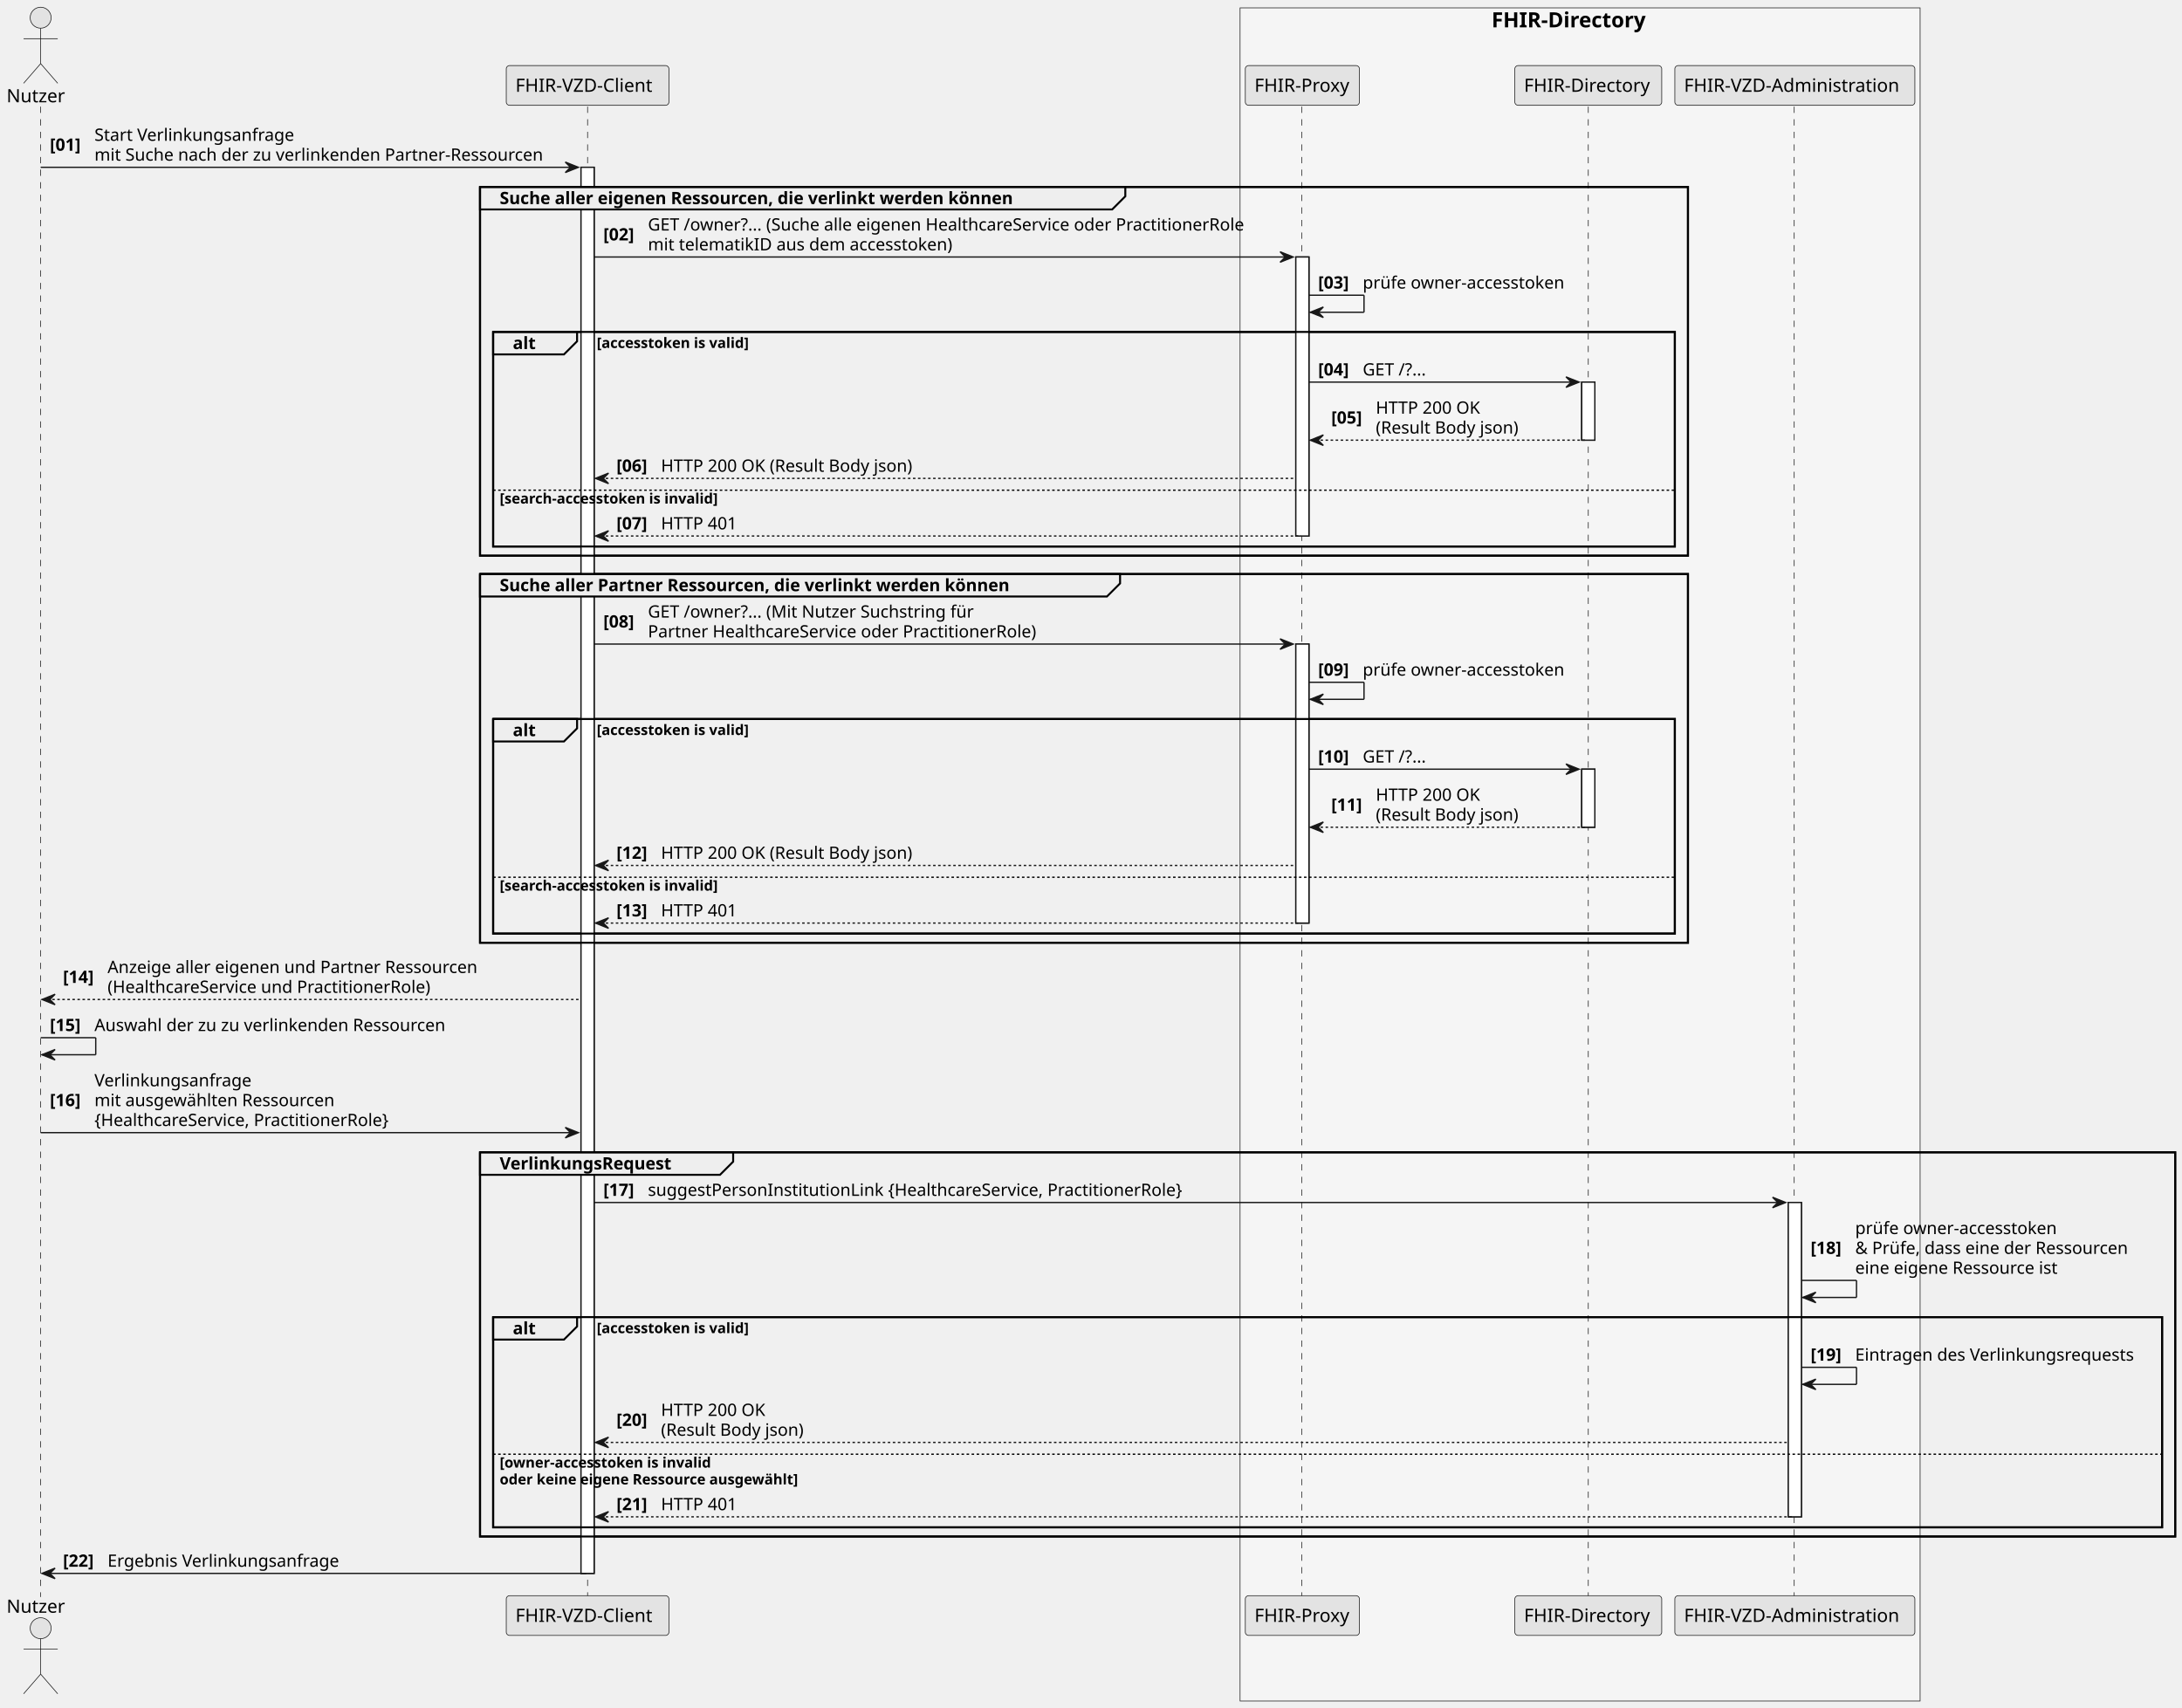
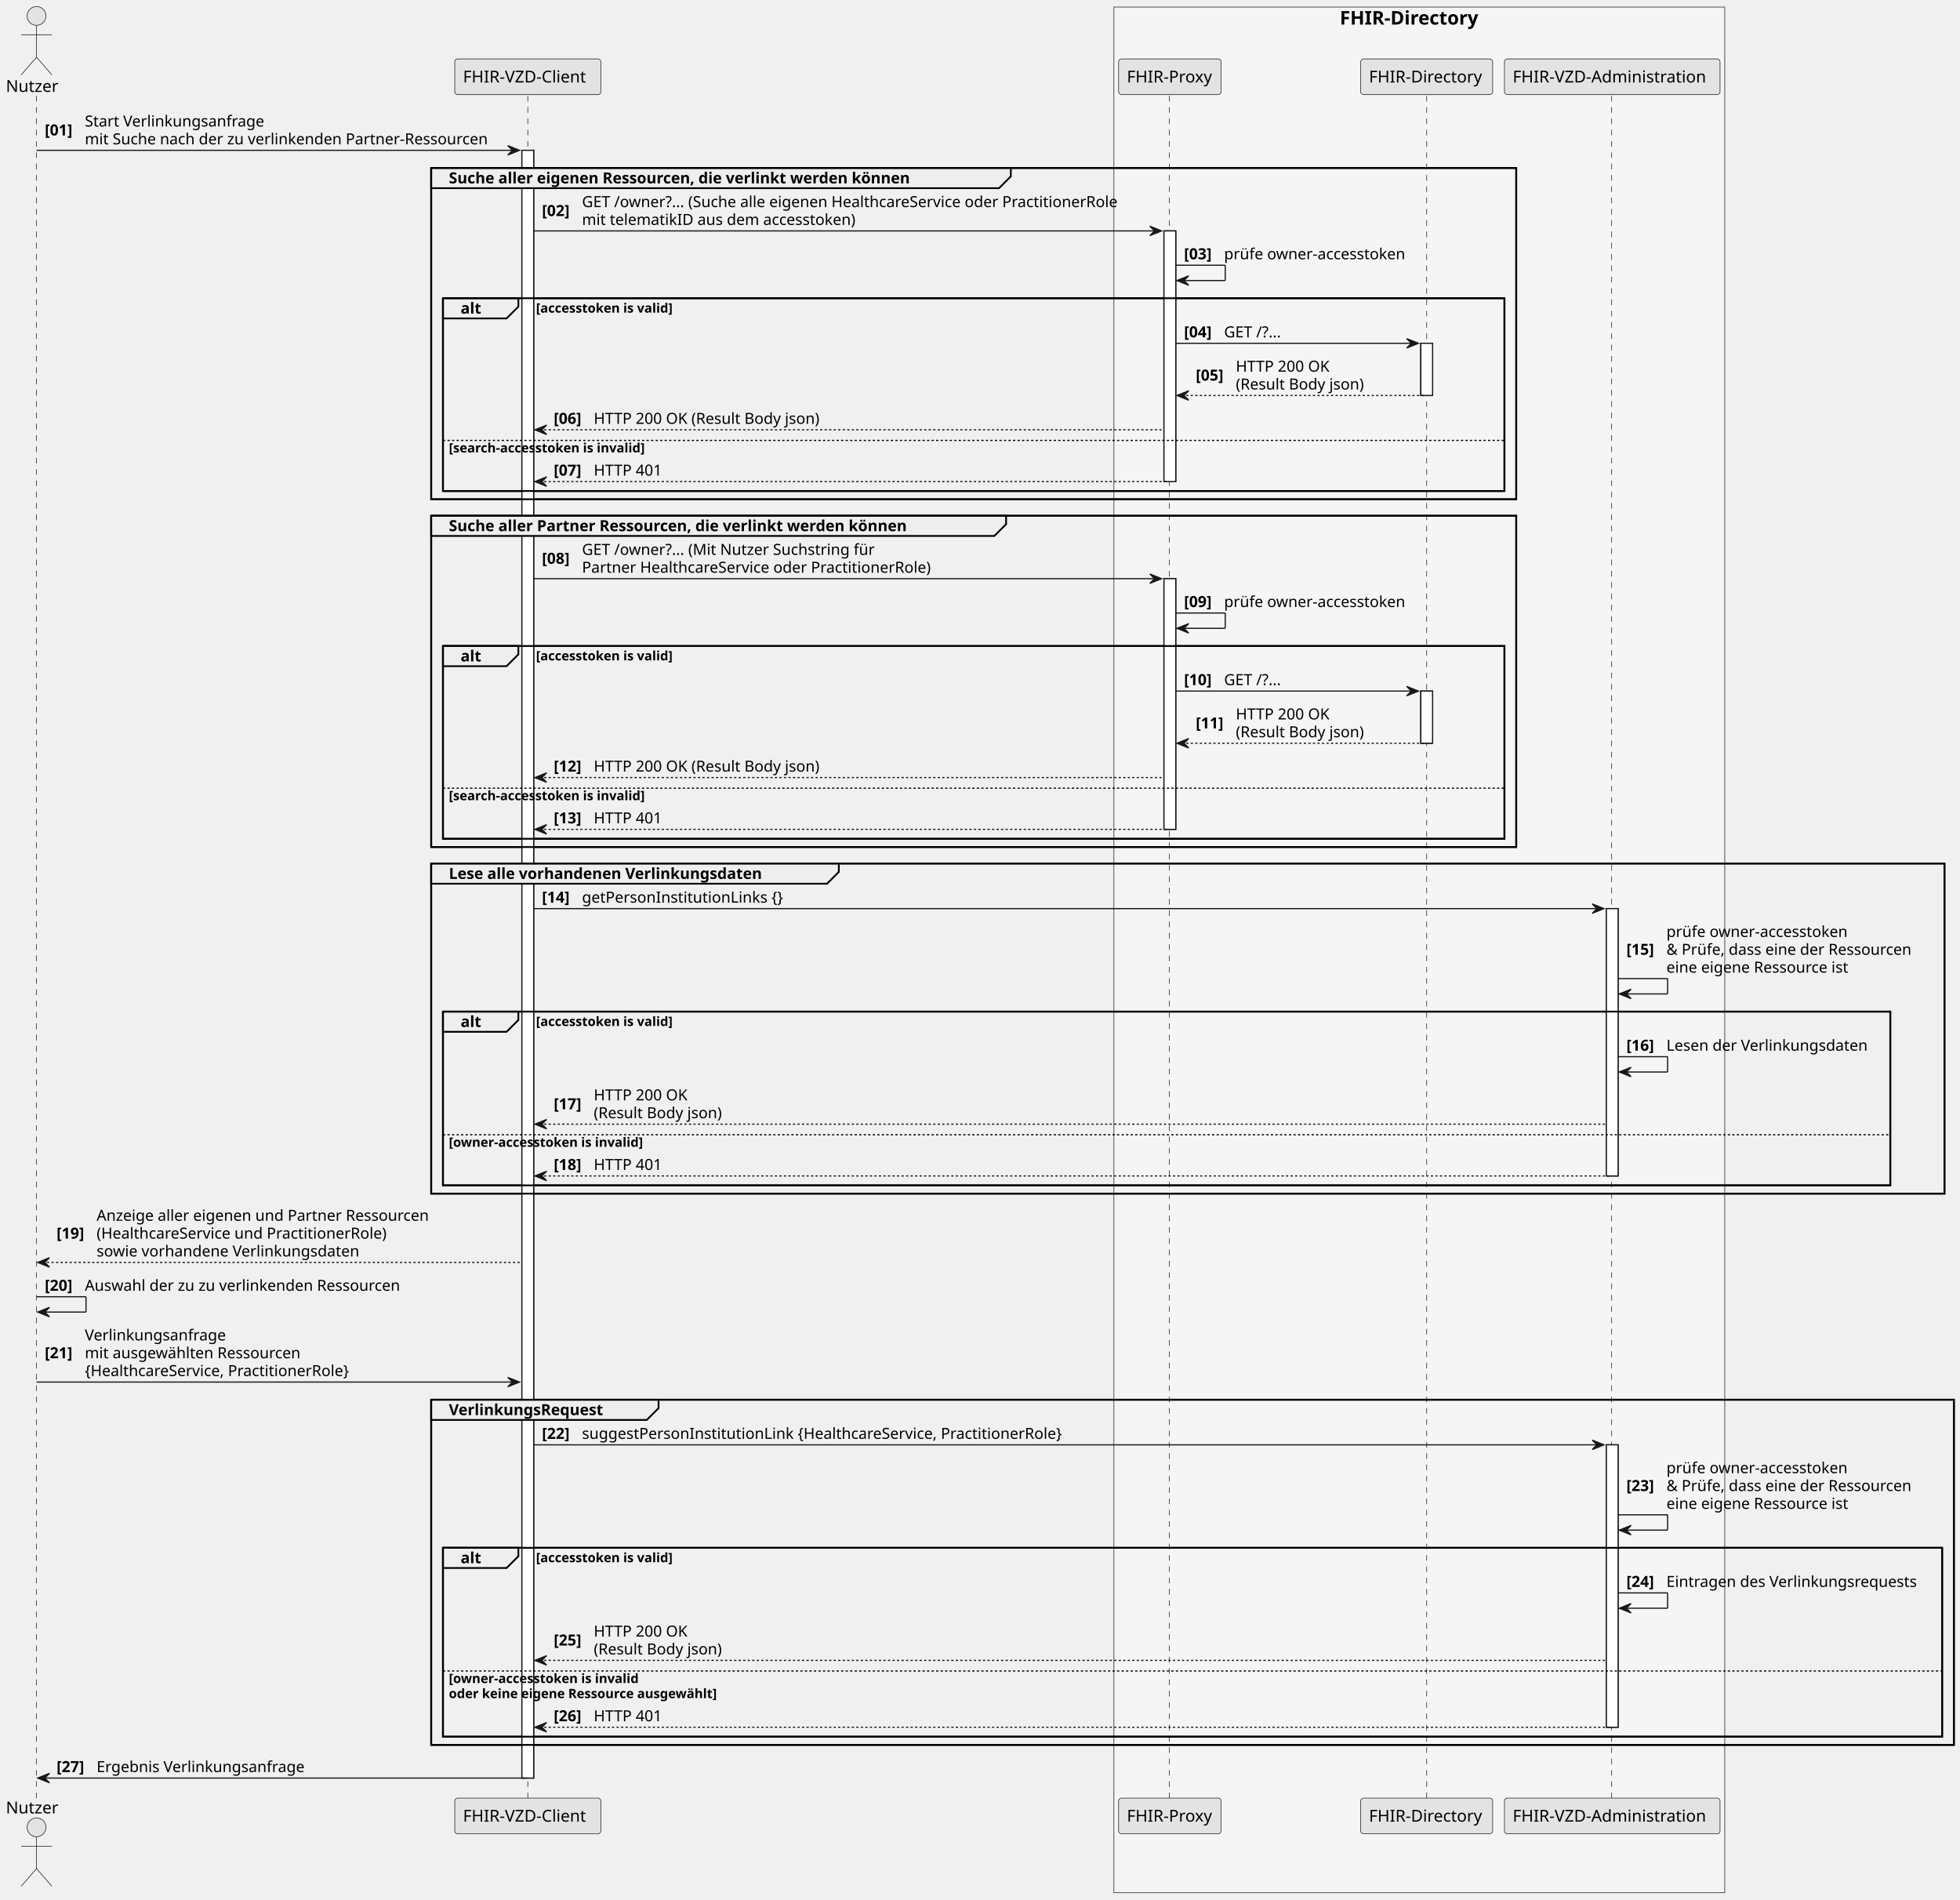
- <svg xmlns="http://www.w3.org/2000/svg" contentStyleType="text/css" height="1356.25px" preserveAspectRatio="none" style="width:1733px;height:1356px;background:#FFFFFF;" version="1.1" viewBox="0 0 1733 1356" width="1733.333px" zoomAndPan="magnify">
+ <svg xmlns="http://www.w3.org/2000/svg" contentStyleType="text/css" height="1679.167px" preserveAspectRatio="none" style="width:1733px;height:1679px;background:#FFFFFF;" version="1.1" viewBox="0 0 1733 1679" width="1733.333px" zoomAndPan="magnify">
  <defs />
  <g>
-     <rect fill="#F5F5F5" height="1344.784" style="stroke:#181818;stroke-width:0.521;" width="540.104" x="984.896" y="6.25" />
+     <rect fill="#F5F5F5" height="1666.935" style="stroke:#181818;stroke-width:0.521;" width="540.104" x="984.896" y="6.25" />
    <text fill="#000000" font-family="sans-serif" font-size="16.667" font-weight="bold" lengthAdjust="spacing" textLength="135.417" x="1184.635" y="21.72">FHIR-Directory</text>
    <text fill="#000000" font-family="sans-serif" font-size="13.542" font-weight="bold" lengthAdjust="spacing" textLength="5.208" x="1320.052" y="22.457"> </text>
-     <rect fill="#FFFFFF" height="1116.805" style="stroke:#181818;stroke-width:1.042;" width="10.417" x="461.458" y="132.878" />
+     <rect fill="#FFFFFF" height="1438.957" style="stroke:#181818;stroke-width:1.042;" width="10.417" x="461.458" y="132.878" />
    <rect fill="#FFFFFF" height="221.598" style="stroke:#181818;stroke-width:1.042;" width="10.417" x="1029.167" y="204.126" />
    <rect fill="#FFFFFF" height="221.598" style="stroke:#181818;stroke-width:1.042;" width="10.417" x="1029.167" y="511.556" />
    <rect fill="#FFFFFF" height="46.11" style="stroke:#181818;stroke-width:1.042;" width="10.417" x="1256.25" y="303.499" />
    <rect fill="#FFFFFF" height="46.11" style="stroke:#181818;stroke-width:1.042;" width="10.417" x="1256.25" y="610.929" />
-     <rect fill="#FFFFFF" height="249.658" style="stroke:#181818;stroke-width:1.042;" width="10.417" x="1420.312" y="955.094" />
+     <rect fill="#FFFFFF" height="236.32" style="stroke:#181818;stroke-width:1.042;" width="10.417" x="1420.312" y="803.223" />
+     <rect fill="#FFFFFF" height="249.658" style="stroke:#181818;stroke-width:1.042;" width="10.417" x="1420.312" y="1277.246" />
    <rect fill="none" height="292.847" style="stroke:#000000;stroke-width:1.562;" width="959.375" x="381.25" y="148.503" />
    <rect fill="none" height="170.418" style="stroke:#000000;stroke-width:1.562;" width="938.542" x="391.667" y="263.639" />
    <rect fill="none" height="292.847" style="stroke:#000000;stroke-width:1.562;" width="959.375" x="381.25" y="455.933" />
    <rect fill="none" height="170.418" style="stroke:#000000;stroke-width:1.562;" width="938.542" x="391.667" y="571.069" />
-     <rect fill="none" height="305.143" style="stroke:#000000;stroke-width:1.562;" width="1346.354" x="381.25" y="915.234" />
-     <rect fill="none" height="166.952" style="stroke:#000000;stroke-width:1.562;" width="1325.521" x="391.667" y="1046.134" />
-     <line style="stroke:#181818;stroke-width:0.521;stroke-dasharray:5.0,5.0;" x1="32.292" x2="32.292" y1="84.684" y2="1268.433" />
-     <line style="stroke:#181818;stroke-width:0.521;stroke-dasharray:5.0,5.0;" x1="466.667" x2="466.667" y1="84.684" y2="1268.433" />
-     <line style="stroke:#181818;stroke-width:0.521;stroke-dasharray:5.0,5.0;" x1="1033.854" x2="1033.854" y1="84.684" y2="1268.433" />
-     <line style="stroke:#181818;stroke-width:0.521;stroke-dasharray:5.0,5.0;" x1="1261.458" x2="1261.458" y1="84.684" y2="1268.433" />
-     <line style="stroke:#181818;stroke-width:0.521;stroke-dasharray:5.0,5.0;" x1="1425" x2="1425" y1="84.684" y2="1268.433" />
+     <rect fill="none" height="291.805" style="stroke:#000000;stroke-width:1.562;" width="1338.021" x="381.25" y="763.363" />
+     <rect fill="none" height="153.613" style="stroke:#000000;stroke-width:1.562;" width="1279.688" x="391.667" y="894.263" />
+     <rect fill="none" height="305.143" style="stroke:#000000;stroke-width:1.562;" width="1346.354" x="381.25" y="1237.386" />
+     <rect fill="none" height="166.952" style="stroke:#000000;stroke-width:1.562;" width="1325.521" x="391.667" y="1368.286" />
+     <line style="stroke:#181818;stroke-width:0.521;stroke-dasharray:5.0,5.0;" x1="32.292" x2="32.292" y1="84.684" y2="1590.584" />
+     <line style="stroke:#181818;stroke-width:0.521;stroke-dasharray:5.0,5.0;" x1="466.667" x2="466.667" y1="84.684" y2="1590.584" />
+     <line style="stroke:#181818;stroke-width:0.521;stroke-dasharray:5.0,5.0;" x1="1033.854" x2="1033.854" y1="84.684" y2="1590.584" />
+     <line style="stroke:#181818;stroke-width:0.521;stroke-dasharray:5.0,5.0;" x1="1261.458" x2="1261.458" y1="84.684" y2="1590.584" />
+     <line style="stroke:#181818;stroke-width:0.521;stroke-dasharray:5.0,5.0;" x1="1425" x2="1425" y1="84.684" y2="1590.584" />
    <text fill="#000000" font-family="sans-serif" font-size="14.583" lengthAdjust="spacing" textLength="47.917" x="5.208" y="81.245">Nutzer</text>
    <ellipse cx="32.292" cy="14.062" fill="#E3E3E3" rx="8.333" ry="8.333" style="stroke:#181818;stroke-width:0.521;" />
    <path d="M32.292,22.396 L32.292,50.521 M18.75,30.729 L45.833,30.729 M32.292,50.521 L18.75,66.146 M32.292,50.521 L45.833,66.146 " fill="none" style="stroke:#181818;stroke-width:0.521;" />
-     <text fill="#000000" font-family="sans-serif" font-size="14.583" lengthAdjust="spacing" textLength="47.917" x="5.208" y="1280.928">Nutzer</text>
-     <ellipse cx="32.292" cy="1293.221" fill="#E3E3E3" rx="8.333" ry="8.333" style="stroke:#181818;stroke-width:0.521;" />
-     <path d="M32.292,1301.554 L32.292,1329.679 M18.75,1309.888 L45.833,1309.888 M32.292,1329.679 L18.75,1345.304 M32.292,1329.679 L45.833,1345.304 " fill="none" style="stroke:#181818;stroke-width:0.521;" />
+     <text fill="#000000" font-family="sans-serif" font-size="14.583" lengthAdjust="spacing" textLength="47.917" x="5.208" y="1603.079">Nutzer</text>
+     <ellipse cx="32.292" cy="1615.373" fill="#E3E3E3" rx="8.333" ry="8.333" style="stroke:#181818;stroke-width:0.521;" />
+     <path d="M32.292,1623.706 L32.292,1651.831 M18.75,1632.039 L45.833,1632.039 M32.292,1651.831 L18.75,1667.456 M32.292,1651.831 L45.833,1667.456 " fill="none" style="stroke:#181818;stroke-width:0.521;" />
    <rect fill="#E3E3E3" height="31.559" rx="2.604" ry="2.604" style="stroke:#181818;stroke-width:0.521;" width="129.167" x="402.083" y="52.083" />
    <text fill="#000000" font-family="sans-serif" font-size="14.583" lengthAdjust="spacing" textLength="114.583" x="409.375" y="72.912">FHIR-VZD-Client</text>
-     <rect fill="#E3E3E3" height="31.559" rx="2.604" ry="2.604" style="stroke:#181818;stroke-width:0.521;" width="129.167" x="402.083" y="1267.391" />
-     <text fill="#000000" font-family="sans-serif" font-size="14.583" lengthAdjust="spacing" textLength="114.583" x="409.375" y="1288.219">FHIR-VZD-Client</text>
+     <rect fill="#E3E3E3" height="31.559" rx="2.604" ry="2.604" style="stroke:#181818;stroke-width:0.521;" width="129.167" x="402.083" y="1589.543" />
+     <text fill="#000000" font-family="sans-serif" font-size="14.583" lengthAdjust="spacing" textLength="114.583" x="409.375" y="1610.371">FHIR-VZD-Client</text>
    <rect fill="#E3E3E3" height="31.559" rx="2.604" ry="2.604" style="stroke:#181818;stroke-width:0.521;" width="90.625" x="989.062" y="52.083" />
    <text fill="#000000" font-family="sans-serif" font-size="14.583" lengthAdjust="spacing" textLength="76.042" x="996.354" y="72.912">FHIR-Proxy</text>
-     <rect fill="#E3E3E3" height="31.559" rx="2.604" ry="2.604" style="stroke:#181818;stroke-width:0.521;" width="90.625" x="989.062" y="1267.391" />
-     <text fill="#000000" font-family="sans-serif" font-size="14.583" lengthAdjust="spacing" textLength="76.042" x="996.354" y="1288.219">FHIR-Proxy</text>
+     <rect fill="#E3E3E3" height="31.559" rx="2.604" ry="2.604" style="stroke:#181818;stroke-width:0.521;" width="90.625" x="989.062" y="1589.543" />
+     <text fill="#000000" font-family="sans-serif" font-size="14.583" lengthAdjust="spacing" textLength="76.042" x="996.354" y="1610.371">FHIR-Proxy</text>
    <rect fill="#E3E3E3" height="31.559" rx="2.604" ry="2.604" style="stroke:#181818;stroke-width:0.521;" width="116.667" x="1203.125" y="52.083" />
    <text fill="#000000" font-family="sans-serif" font-size="14.583" lengthAdjust="spacing" textLength="102.083" x="1210.417" y="72.912">FHIR-Directory</text>
-     <rect fill="#E3E3E3" height="31.559" rx="2.604" ry="2.604" style="stroke:#181818;stroke-width:0.521;" width="116.667" x="1203.125" y="1267.391" />
-     <text fill="#000000" font-family="sans-serif" font-size="14.583" lengthAdjust="spacing" textLength="102.083" x="1210.417" y="1288.219">FHIR-Directory</text>
+     <rect fill="#E3E3E3" height="31.559" rx="2.604" ry="2.604" style="stroke:#181818;stroke-width:0.521;" width="116.667" x="1203.125" y="1589.543" />
+     <text fill="#000000" font-family="sans-serif" font-size="14.583" lengthAdjust="spacing" textLength="102.083" x="1210.417" y="1610.371">FHIR-Directory</text>
    <rect fill="#E3E3E3" height="31.559" rx="2.604" ry="2.604" style="stroke:#181818;stroke-width:0.521;" width="190.625" x="1330.208" y="52.083" />
    <text fill="#000000" font-family="sans-serif" font-size="14.583" lengthAdjust="spacing" textLength="176.042" x="1337.5" y="72.912">FHIR-VZD-Administration</text>
-     <rect fill="#E3E3E3" height="31.559" rx="2.604" ry="2.604" style="stroke:#181818;stroke-width:0.521;" width="190.625" x="1330.208" y="1267.391" />
-     <text fill="#000000" font-family="sans-serif" font-size="14.583" lengthAdjust="spacing" textLength="176.042" x="1337.5" y="1288.219">FHIR-VZD-Administration</text>
-     <rect fill="#FFFFFF" height="1116.805" style="stroke:#181818;stroke-width:1.042;" width="10.417" x="461.458" y="132.878" />
+     <rect fill="#E3E3E3" height="31.559" rx="2.604" ry="2.604" style="stroke:#181818;stroke-width:0.521;" width="190.625" x="1330.208" y="1589.543" />
+     <text fill="#000000" font-family="sans-serif" font-size="14.583" lengthAdjust="spacing" textLength="176.042" x="1337.5" y="1610.371">FHIR-VZD-Administration</text>
+     <rect fill="#FFFFFF" height="1438.957" style="stroke:#181818;stroke-width:1.042;" width="10.417" x="461.458" y="132.878" />
    <rect fill="#FFFFFF" height="221.598" style="stroke:#181818;stroke-width:1.042;" width="10.417" x="1029.167" y="204.126" />
    <rect fill="#FFFFFF" height="221.598" style="stroke:#181818;stroke-width:1.042;" width="10.417" x="1029.167" y="511.556" />
    <rect fill="#FFFFFF" height="46.11" style="stroke:#181818;stroke-width:1.042;" width="10.417" x="1256.25" y="303.499" />
    <rect fill="#FFFFFF" height="46.11" style="stroke:#181818;stroke-width:1.042;" width="10.417" x="1256.25" y="610.929" />
-     <rect fill="#FFFFFF" height="249.658" style="stroke:#181818;stroke-width:1.042;" width="10.417" x="1420.312" y="955.094" />
+     <rect fill="#FFFFFF" height="236.32" style="stroke:#181818;stroke-width:1.042;" width="10.417" x="1420.312" y="803.223" />
+     <rect fill="#FFFFFF" height="249.658" style="stroke:#181818;stroke-width:1.042;" width="10.417" x="1420.312" y="1277.246" />
    <polygon fill="#181818" points="448.958,128.711,459.375,132.878,448.958,137.044,453.125,132.878" style="stroke:#181818;stroke-width:1.042;" />
    <line style="stroke:#181818;stroke-width:1.042;" x1="32.292" x2="455.208" y1="132.878" y2="132.878" />
    <text fill="#000000" font-family="sans-serif" font-size="13.542" font-weight="bold" lengthAdjust="spacing" textLength="31.25" x="39.583" y="119.719">[01]</text>
    <text fill="#000000" font-family="sans-serif" font-size="13.542" lengthAdjust="spacing" textLength="165.625" x="75" y="111.837">Start Verlinkungsanfrage</text>
    <text fill="#000000" font-family="sans-serif" font-size="13.542" lengthAdjust="spacing" textLength="373.958" x="75" y="127.601">mit Suche nach der zu verlinkenden Partner-Ressourcen</text>
    <path d="M381.25,148.503 L893.75,148.503 L893.75,155.933 L883.333,166.349 L381.25,166.349 L381.25,148.503 " fill="#EEEEEE" style="stroke:#000000;stroke-width:1.562;" />
    <rect fill="none" height="292.847" style="stroke:#000000;stroke-width:1.562;" width="959.375" x="381.25" y="148.503" />
    <text fill="#000000" font-family="sans-serif" font-size="13.542" font-weight="bold" lengthAdjust="spacing" textLength="465.625" x="396.875" y="162.114">Suche aller eigenen Ressourcen, die verlinkt werden können</text>
    <polygon fill="#181818" points="1016.667,199.959,1027.083,204.126,1016.667,208.293,1020.833,204.126" style="stroke:#181818;stroke-width:1.042;" />
    <line style="stroke:#181818;stroke-width:1.042;" x1="471.875" x2="1022.917" y1="204.126" y2="204.126" />
    <text fill="#000000" font-family="sans-serif" font-size="13.542" font-weight="bold" lengthAdjust="spacing" textLength="31.25" x="479.167" y="190.967">[02]</text>
    <text fill="#000000" font-family="sans-serif" font-size="13.542" lengthAdjust="spacing" textLength="497.917" x="514.583" y="183.086">GET /owner?... (Suche alle eigenen HealthcareService oder PractitionerRole</text>
    <text fill="#000000" font-family="sans-serif" font-size="13.542" lengthAdjust="spacing" textLength="257.292" x="514.583" y="198.849">mit telematikID aus dem accesstoken)</text>
    <line style="stroke:#181818;stroke-width:1.042;" x1="1039.583" x2="1083.333" y1="234.473" y2="234.473" />
    <line style="stroke:#181818;stroke-width:1.042;" x1="1083.333" x2="1083.333" y1="234.473" y2="248.014" />
    <line style="stroke:#181818;stroke-width:1.042;" x1="1040.625" x2="1083.333" y1="248.014" y2="248.014" />
    <polygon fill="#181818" points="1051.042,243.848,1040.625,248.014,1051.042,252.181,1046.875,248.014" style="stroke:#181818;stroke-width:1.042;" />
    <text fill="#000000" font-family="sans-serif" font-size="13.542" font-weight="bold" lengthAdjust="spacing" textLength="31.25" x="1046.875" y="229.196">[03]</text>
    <text fill="#000000" font-family="sans-serif" font-size="13.542" lengthAdjust="spacing" textLength="166.667" x="1082.292" y="229.196">prüfe owner-accesstoken</text>
    <path d="M391.667,263.639 L458.333,263.639 L458.333,271.069 L447.917,281.486 L391.667,281.486 L391.667,263.639 " fill="#EEEEEE" style="stroke:#000000;stroke-width:1.562;" />
    <rect fill="none" height="170.418" style="stroke:#000000;stroke-width:1.562;" width="938.542" x="391.667" y="263.639" />
    <text fill="#000000" font-family="sans-serif" font-size="13.542" font-weight="bold" lengthAdjust="spacing" textLength="19.792" x="407.292" y="277.251">alt</text>
    <text fill="#000000" font-family="sans-serif" font-size="11.458" font-weight="bold" lengthAdjust="spacing" textLength="145.833" x="473.958" y="276.358">[accesstoken is valid]</text>
    <polygon fill="#181818" points="1243.75,299.333,1254.167,303.499,1243.75,307.666,1247.917,303.499" style="stroke:#181818;stroke-width:1.042;" />
    <line style="stroke:#181818;stroke-width:1.042;" x1="1039.583" x2="1250" y1="303.499" y2="303.499" />
    <text fill="#000000" font-family="sans-serif" font-size="13.542" font-weight="bold" lengthAdjust="spacing" textLength="31.25" x="1046.875" y="298.222">[04]</text>
    <text fill="#000000" font-family="sans-serif" font-size="13.542" lengthAdjust="spacing" textLength="54.167" x="1082.292" y="298.222">GET /?...</text>
    <polygon fill="#181818" points="1051.042,345.443,1040.625,349.609,1051.042,353.776,1046.875,349.609" style="stroke:#181818;stroke-width:1.042;" />
    <line style="stroke:#181818;stroke-width:1.042;stroke-dasharray:2.0,2.0;" x1="1044.792" x2="1260.417" y1="349.609" y2="349.609" />
    <text fill="#000000" font-family="sans-serif" font-size="13.542" font-weight="bold" lengthAdjust="spacing" textLength="31.25" x="1057.292" y="336.451">[05]</text>
    <text fill="#000000" font-family="sans-serif" font-size="13.542" lengthAdjust="spacing" textLength="85.417" x="1092.708" y="328.569">HTTP 200 OK</text>
    <text fill="#000000" font-family="sans-serif" font-size="13.542" lengthAdjust="spacing" textLength="119.792" x="1092.708" y="344.332">(Result Body json)</text>
    <polygon fill="#181818" points="483.333,375.789,472.917,379.956,483.333,384.123,479.167,379.956" style="stroke:#181818;stroke-width:1.042;" />
    <line style="stroke:#181818;stroke-width:1.042;stroke-dasharray:2.0,2.0;" x1="477.083" x2="1028.125" y1="379.956" y2="379.956" />
    <text fill="#000000" font-family="sans-serif" font-size="13.542" font-weight="bold" lengthAdjust="spacing" textLength="31.25" x="489.583" y="374.679">[06]</text>
    <text fill="#000000" font-family="sans-serif" font-size="13.542" lengthAdjust="spacing" textLength="209.375" x="525" y="374.679">HTTP 200 OK (Result Body json)</text>
    <line style="stroke:#000000;stroke-width:1.042;stroke-dasharray:2.0,2.0;" x1="391.667" x2="1330.208" y1="389.331" y2="389.331" />
    <text fill="#000000" font-family="sans-serif" font-size="11.458" font-weight="bold" lengthAdjust="spacing" textLength="208.333" x="396.875" y="399.967">[search-accesstoken is invalid]</text>
    <polygon fill="#181818" points="483.333,421.558,472.917,425.724,483.333,429.891,479.167,425.724" style="stroke:#181818;stroke-width:1.042;" />
    <line style="stroke:#181818;stroke-width:1.042;stroke-dasharray:2.0,2.0;" x1="477.083" x2="1033.333" y1="425.724" y2="425.724" />
    <text fill="#000000" font-family="sans-serif" font-size="13.542" font-weight="bold" lengthAdjust="spacing" textLength="31.25" x="489.583" y="420.447">[07]</text>
    <text fill="#000000" font-family="sans-serif" font-size="13.542" lengthAdjust="spacing" textLength="62.5" x="525" y="420.447">HTTP 401</text>
    <path d="M381.25,455.933 L889.583,455.933 L889.583,463.363 L879.167,473.779 L381.25,473.779 L381.25,455.933 " fill="#EEEEEE" style="stroke:#000000;stroke-width:1.562;" />
    <rect fill="none" height="292.847" style="stroke:#000000;stroke-width:1.562;" width="959.375" x="381.25" y="455.933" />
    <text fill="#000000" font-family="sans-serif" font-size="13.542" font-weight="bold" lengthAdjust="spacing" textLength="461.458" x="396.875" y="469.544">Suche aller Partner Ressourcen, die verlinkt werden können</text>
    <polygon fill="#181818" points="1016.667,507.389,1027.083,511.556,1016.667,515.723,1020.833,511.556" style="stroke:#181818;stroke-width:1.042;" />
    <line style="stroke:#181818;stroke-width:1.042;" x1="471.875" x2="1022.917" y1="511.556" y2="511.556" />
    <text fill="#000000" font-family="sans-serif" font-size="13.542" font-weight="bold" lengthAdjust="spacing" textLength="31.25" x="479.167" y="498.397">[08]</text>
    <text fill="#000000" font-family="sans-serif" font-size="13.542" lengthAdjust="spacing" textLength="268.75" x="514.583" y="490.516">GET /owner?... (Mit Nutzer Suchstring für</text>
    <text fill="#000000" font-family="sans-serif" font-size="13.542" lengthAdjust="spacing" textLength="322.917" x="514.583" y="506.279">Partner HealthcareService oder PractitionerRole)</text>
    <line style="stroke:#181818;stroke-width:1.042;" x1="1039.583" x2="1083.333" y1="541.903" y2="541.903" />
    <line style="stroke:#181818;stroke-width:1.042;" x1="1083.333" x2="1083.333" y1="541.903" y2="555.444" />
    <line style="stroke:#181818;stroke-width:1.042;" x1="1040.625" x2="1083.333" y1="555.444" y2="555.444" />
    <polygon fill="#181818" points="1051.042,551.278,1040.625,555.444,1051.042,559.611,1046.875,555.444" style="stroke:#181818;stroke-width:1.042;" />
    <text fill="#000000" font-family="sans-serif" font-size="13.542" font-weight="bold" lengthAdjust="spacing" textLength="31.25" x="1046.875" y="536.626">[09]</text>
    <text fill="#000000" font-family="sans-serif" font-size="13.542" lengthAdjust="spacing" textLength="166.667" x="1082.292" y="536.626">prüfe owner-accesstoken</text>
    <path d="M391.667,571.069 L458.333,571.069 L458.333,578.499 L447.917,588.916 L391.667,588.916 L391.667,571.069 " fill="#EEEEEE" style="stroke:#000000;stroke-width:1.562;" />
    <rect fill="none" height="170.418" style="stroke:#000000;stroke-width:1.562;" width="938.542" x="391.667" y="571.069" />
    <text fill="#000000" font-family="sans-serif" font-size="13.542" font-weight="bold" lengthAdjust="spacing" textLength="19.792" x="407.292" y="584.681">alt</text>
    <text fill="#000000" font-family="sans-serif" font-size="11.458" font-weight="bold" lengthAdjust="spacing" textLength="145.833" x="473.958" y="583.789">[accesstoken is valid]</text>
    <polygon fill="#181818" points="1243.75,606.763,1254.167,610.929,1243.75,615.096,1247.917,610.929" style="stroke:#181818;stroke-width:1.042;" />
    <line style="stroke:#181818;stroke-width:1.042;" x1="1039.583" x2="1250" y1="610.929" y2="610.929" />
    <text fill="#000000" font-family="sans-serif" font-size="13.542" font-weight="bold" lengthAdjust="spacing" textLength="31.25" x="1046.875" y="605.652">[10]</text>
    <text fill="#000000" font-family="sans-serif" font-size="13.542" lengthAdjust="spacing" textLength="54.167" x="1082.292" y="605.652">GET /?...</text>
    <polygon fill="#181818" points="1051.042,652.873,1040.625,657.039,1051.042,661.206,1046.875,657.039" style="stroke:#181818;stroke-width:1.042;" />
    <line style="stroke:#181818;stroke-width:1.042;stroke-dasharray:2.0,2.0;" x1="1044.792" x2="1260.417" y1="657.039" y2="657.039" />
    <text fill="#000000" font-family="sans-serif" font-size="13.542" font-weight="bold" lengthAdjust="spacing" textLength="31.25" x="1057.292" y="643.881">[11]</text>
    <text fill="#000000" font-family="sans-serif" font-size="13.542" lengthAdjust="spacing" textLength="85.417" x="1092.708" y="635.999">HTTP 200 OK</text>
    <text fill="#000000" font-family="sans-serif" font-size="13.542" lengthAdjust="spacing" textLength="119.792" x="1092.708" y="651.762">(Result Body json)</text>
    <polygon fill="#181818" points="483.333,683.219,472.917,687.386,483.333,691.553,479.167,687.386" style="stroke:#181818;stroke-width:1.042;" />
    <line style="stroke:#181818;stroke-width:1.042;stroke-dasharray:2.0,2.0;" x1="477.083" x2="1028.125" y1="687.386" y2="687.386" />
    <text fill="#000000" font-family="sans-serif" font-size="13.542" font-weight="bold" lengthAdjust="spacing" textLength="31.25" x="489.583" y="682.109">[12]</text>
    <text fill="#000000" font-family="sans-serif" font-size="13.542" lengthAdjust="spacing" textLength="209.375" x="525" y="682.109">HTTP 200 OK (Result Body json)</text>
    <line style="stroke:#000000;stroke-width:1.042;stroke-dasharray:2.0,2.0;" x1="391.667" x2="1330.208" y1="696.761" y2="696.761" />
    <text fill="#000000" font-family="sans-serif" font-size="11.458" font-weight="bold" lengthAdjust="spacing" textLength="208.333" x="396.875" y="707.397">[search-accesstoken is invalid]</text>
    <polygon fill="#181818" points="483.333,728.988,472.917,733.154,483.333,737.321,479.167,733.154" style="stroke:#181818;stroke-width:1.042;" />
    <line style="stroke:#181818;stroke-width:1.042;stroke-dasharray:2.0,2.0;" x1="477.083" x2="1033.333" y1="733.154" y2="733.154" />
    <text fill="#000000" font-family="sans-serif" font-size="13.542" font-weight="bold" lengthAdjust="spacing" textLength="31.25" x="489.583" y="727.877">[13]</text>
    <text fill="#000000" font-family="sans-serif" font-size="13.542" lengthAdjust="spacing" textLength="62.5" x="525" y="727.877">HTTP 401</text>
-     <polygon fill="#181818" points="43.75,789.681,33.333,793.848,43.75,798.014,39.583,793.848" style="stroke:#181818;stroke-width:1.042;" />
-     <line style="stroke:#181818;stroke-width:1.042;stroke-dasharray:2.0,2.0;" x1="37.5" x2="460.417" y1="793.848" y2="793.848" />
-     <text fill="#000000" font-family="sans-serif" font-size="13.542" font-weight="bold" lengthAdjust="spacing" textLength="31.25" x="50" y="780.689">[14]</text>
-     <text fill="#000000" font-family="sans-serif" font-size="13.542" lengthAdjust="spacing" textLength="306.25" x="85.417" y="772.807">Anzeige aller eigenen und Partner Ressourcen</text>
-     <text fill="#000000" font-family="sans-serif" font-size="13.542" lengthAdjust="spacing" textLength="269.792" x="85.417" y="788.571">(HealthcareService und PractitionerRole)</text>
-     <line style="stroke:#181818;stroke-width:1.042;" x1="32.292" x2="76.042" y1="824.194" y2="824.194" />
-     <line style="stroke:#181818;stroke-width:1.042;" x1="76.042" x2="76.042" y1="824.194" y2="837.736" />
-     <line style="stroke:#181818;stroke-width:1.042;" x1="33.333" x2="76.042" y1="837.736" y2="837.736" />
-     <polygon fill="#181818" points="43.75,833.569,33.333,837.736,43.75,841.903,39.583,837.736" style="stroke:#181818;stroke-width:1.042;" />
-     <text fill="#000000" font-family="sans-serif" font-size="13.542" font-weight="bold" lengthAdjust="spacing" textLength="31.25" x="39.583" y="818.917">[15]</text>
-     <text fill="#000000" font-family="sans-serif" font-size="13.542" lengthAdjust="spacing" textLength="289.583" x="75" y="818.917">Auswahl der zu zu verlinkenden Ressourcen</text>
-     <polygon fill="#181818" points="448.958,895.443,459.375,899.609,448.958,903.776,453.125,899.609" style="stroke:#181818;stroke-width:1.042;" />
-     <line style="stroke:#181818;stroke-width:1.042;" x1="32.292" x2="455.208" y1="899.609" y2="899.609" />
-     <text fill="#000000" font-family="sans-serif" font-size="13.542" font-weight="bold" lengthAdjust="spacing" textLength="31.25" x="39.583" y="878.569">[16]</text>
-     <text fill="#000000" font-family="sans-serif" font-size="13.542" lengthAdjust="spacing" textLength="128.125" x="75" y="862.806">Verlinkungsanfrage</text>
-     <text fill="#000000" font-family="sans-serif" font-size="13.542" lengthAdjust="spacing" textLength="198.958" x="75" y="878.569">mit ausgewählten Ressourcen</text>
-     <text fill="#000000" font-family="sans-serif" font-size="13.542" lengthAdjust="spacing" textLength="251.042" x="75" y="894.332">{HealthcareService, PractitionerRole}</text>
-     <path d="M381.25,915.234 L582.292,915.234 L582.292,922.664 L571.875,933.081 L381.25,933.081 L381.25,915.234 " fill="#EEEEEE" style="stroke:#000000;stroke-width:1.562;" />
-     <rect fill="none" height="305.143" style="stroke:#000000;stroke-width:1.562;" width="1346.354" x="381.25" y="915.234" />
-     <text fill="#000000" font-family="sans-serif" font-size="13.542" font-weight="bold" lengthAdjust="spacing" textLength="154.167" x="396.875" y="928.846">VerlinkungsRequest</text>
-     <polygon fill="#181818" points="1407.812,950.928,1418.229,955.094,1407.812,959.261,1411.979,955.094" style="stroke:#181818;stroke-width:1.042;" />
-     <line style="stroke:#181818;stroke-width:1.042;" x1="471.875" x2="1414.062" y1="955.094" y2="955.094" />
-     <text fill="#000000" font-family="sans-serif" font-size="13.542" font-weight="bold" lengthAdjust="spacing" textLength="31.25" x="479.167" y="949.817">[17]</text>
-     <text fill="#000000" font-family="sans-serif" font-size="13.542" lengthAdjust="spacing" textLength="445.833" x="514.583" y="949.817">suggestPersonInstitutionLink {HealthcareService, PractitionerRole}</text>
-     <line style="stroke:#181818;stroke-width:1.042;" x1="1430.729" x2="1474.479" y1="1016.968" y2="1016.968" />
-     <line style="stroke:#181818;stroke-width:1.042;" x1="1474.479" x2="1474.479" y1="1016.968" y2="1030.509" />
-     <line style="stroke:#181818;stroke-width:1.042;" x1="1431.771" x2="1474.479" y1="1030.509" y2="1030.509" />
-     <polygon fill="#181818" points="1442.188,1026.343,1431.771,1030.509,1442.188,1034.676,1438.021,1030.509" style="stroke:#181818;stroke-width:1.042;" />
-     <text fill="#000000" font-family="sans-serif" font-size="13.542" font-weight="bold" lengthAdjust="spacing" textLength="31.25" x="1438.021" y="995.927">[18]</text>
-     <text fill="#000000" font-family="sans-serif" font-size="13.542" lengthAdjust="spacing" textLength="166.667" x="1473.438" y="980.164">prüfe owner-accesstoken</text>
-     <text fill="#000000" font-family="sans-serif" font-size="13.542" lengthAdjust="spacing" textLength="229.167" x="1473.438" y="995.927">&amp; Prüfe, dass eine der Ressourcen</text>
-     <text fill="#000000" font-family="sans-serif" font-size="13.542" lengthAdjust="spacing" textLength="169.792" x="1473.438" y="1011.691">eine eigene Ressource ist</text>
-     <path d="M391.667,1046.134 L458.333,1046.134 L458.333,1053.564 L447.917,1063.981 L391.667,1063.981 L391.667,1046.134 " fill="#EEEEEE" style="stroke:#000000;stroke-width:1.562;" />
-     <rect fill="none" height="166.952" style="stroke:#000000;stroke-width:1.562;" width="1325.521" x="391.667" y="1046.134" />
-     <text fill="#000000" font-family="sans-serif" font-size="13.542" font-weight="bold" lengthAdjust="spacing" textLength="19.792" x="407.292" y="1059.746">alt</text>
-     <text fill="#000000" font-family="sans-serif" font-size="11.458" font-weight="bold" lengthAdjust="spacing" textLength="145.833" x="473.958" y="1058.854">[accesstoken is valid]</text>
-     <line style="stroke:#181818;stroke-width:1.042;" x1="1430.729" x2="1474.479" y1="1085.995" y2="1085.995" />
-     <line style="stroke:#181818;stroke-width:1.042;" x1="1474.479" x2="1474.479" y1="1085.995" y2="1099.536" />
-     <line style="stroke:#181818;stroke-width:1.042;" x1="1431.771" x2="1474.479" y1="1099.536" y2="1099.536" />
-     <polygon fill="#181818" points="1442.188,1095.37,1431.771,1099.536,1442.188,1103.703,1438.021,1099.536" style="stroke:#181818;stroke-width:1.042;" />
-     <text fill="#000000" font-family="sans-serif" font-size="13.542" font-weight="bold" lengthAdjust="spacing" textLength="31.25" x="1438.021" y="1080.717">[19]</text>
-     <text fill="#000000" font-family="sans-serif" font-size="13.542" lengthAdjust="spacing" textLength="231.25" x="1473.438" y="1080.717">Eintragen des Verlinkungsrequests</text>
-     <polygon fill="#181818" points="483.333,1141.479,472.917,1145.646,483.333,1149.813,479.167,1145.646" style="stroke:#181818;stroke-width:1.042;" />
-     <line style="stroke:#181818;stroke-width:1.042;stroke-dasharray:2.0,2.0;" x1="477.083" x2="1419.271" y1="1145.646" y2="1145.646" />
-     <text fill="#000000" font-family="sans-serif" font-size="13.542" font-weight="bold" lengthAdjust="spacing" textLength="31.25" x="489.583" y="1132.487">[20]</text>
-     <text fill="#000000" font-family="sans-serif" font-size="13.542" lengthAdjust="spacing" textLength="85.417" x="525" y="1124.606">HTTP 200 OK</text>
-     <text fill="#000000" font-family="sans-serif" font-size="13.542" lengthAdjust="spacing" textLength="119.792" x="525" y="1140.369">(Result Body json)</text>
-     <line style="stroke:#000000;stroke-width:1.042;stroke-dasharray:2.0,2.0;" x1="391.667" x2="1717.188" y1="1155.021" y2="1155.021" />
-     <text fill="#000000" font-family="sans-serif" font-size="11.458" font-weight="bold" lengthAdjust="spacing" textLength="200" x="396.875" y="1165.657">[owner-accesstoken is invalid</text>
-     <text fill="#000000" font-family="sans-serif" font-size="11.458" font-weight="bold" lengthAdjust="spacing" textLength="281.25" x="396.875" y="1178.995">oder keine eigene Ressource ausgewählt]</text>
-     <polygon fill="#181818" points="483.333,1200.586,472.917,1204.753,483.333,1208.919,479.167,1204.753" style="stroke:#181818;stroke-width:1.042;" />
-     <line style="stroke:#181818;stroke-width:1.042;stroke-dasharray:2.0,2.0;" x1="477.083" x2="1424.479" y1="1204.753" y2="1204.753" />
-     <text fill="#000000" font-family="sans-serif" font-size="13.542" font-weight="bold" lengthAdjust="spacing" textLength="31.25" x="489.583" y="1199.476">[21]</text>
-     <text fill="#000000" font-family="sans-serif" font-size="13.542" lengthAdjust="spacing" textLength="62.5" x="525" y="1199.476">HTTP 401</text>
-     <polygon fill="#181818" points="43.75,1245.516,33.333,1249.683,43.75,1253.849,39.583,1249.683" style="stroke:#181818;stroke-width:1.042;" />
-     <line style="stroke:#181818;stroke-width:1.042;" x1="37.5" x2="465.625" y1="1249.683" y2="1249.683" />
-     <text fill="#000000" font-family="sans-serif" font-size="13.542" font-weight="bold" lengthAdjust="spacing" textLength="31.25" x="50" y="1244.406">[22]</text>
-     <text fill="#000000" font-family="sans-serif" font-size="13.542" lengthAdjust="spacing" textLength="189.583" x="85.417" y="1244.406">Ergebnis Verlinkungsanfrage</text>
+     <path d="M381.25,763.363 L741.667,763.363 L741.667,770.793 L731.25,781.209 L381.25,781.209 L381.25,763.363 " fill="#EEEEEE" style="stroke:#000000;stroke-width:1.562;" />
+     <rect fill="none" height="291.805" style="stroke:#000000;stroke-width:1.562;" width="1338.021" x="381.25" y="763.363" />
+     <text fill="#000000" font-family="sans-serif" font-size="13.542" font-weight="bold" lengthAdjust="spacing" textLength="313.542" x="396.875" y="776.974">Lese alle vorhandenen Verlinkungsdaten</text>
+     <polygon fill="#181818" points="1407.812,799.056,1418.229,803.223,1407.812,807.389,1411.979,803.223" style="stroke:#181818;stroke-width:1.042;" />
+     <line style="stroke:#181818;stroke-width:1.042;" x1="471.875" x2="1414.062" y1="803.223" y2="803.223" />
+     <text fill="#000000" font-family="sans-serif" font-size="13.542" font-weight="bold" lengthAdjust="spacing" textLength="31.25" x="479.167" y="797.946">[14]</text>
+     <text fill="#000000" font-family="sans-serif" font-size="13.542" lengthAdjust="spacing" textLength="187.5" x="514.583" y="797.946">getPersonInstitutionLinks {}</text>
+     <line style="stroke:#181818;stroke-width:1.042;" x1="1430.729" x2="1474.479" y1="865.096" y2="865.096" />
+     <line style="stroke:#181818;stroke-width:1.042;" x1="1474.479" x2="1474.479" y1="865.096" y2="878.638" />
+     <line style="stroke:#181818;stroke-width:1.042;" x1="1431.771" x2="1474.479" y1="878.638" y2="878.638" />
+     <polygon fill="#181818" points="1442.188,874.471,1431.771,878.638,1442.188,882.804,1438.021,878.638" style="stroke:#181818;stroke-width:1.042;" />
+     <text fill="#000000" font-family="sans-serif" font-size="13.542" font-weight="bold" lengthAdjust="spacing" textLength="31.25" x="1438.021" y="844.056">[15]</text>
+     <text fill="#000000" font-family="sans-serif" font-size="13.542" lengthAdjust="spacing" textLength="166.667" x="1473.438" y="828.292">prüfe owner-accesstoken</text>
+     <text fill="#000000" font-family="sans-serif" font-size="13.542" lengthAdjust="spacing" textLength="229.167" x="1473.438" y="844.056">&amp; Prüfe, dass eine der Ressourcen</text>
+     <text fill="#000000" font-family="sans-serif" font-size="13.542" lengthAdjust="spacing" textLength="169.792" x="1473.438" y="859.819">eine eigene Ressource ist</text>
+     <path d="M391.667,894.263 L458.333,894.263 L458.333,901.693 L447.917,912.109 L391.667,912.109 L391.667,894.263 " fill="#EEEEEE" style="stroke:#000000;stroke-width:1.562;" />
+     <rect fill="none" height="153.613" style="stroke:#000000;stroke-width:1.562;" width="1279.688" x="391.667" y="894.263" />
+     <text fill="#000000" font-family="sans-serif" font-size="13.542" font-weight="bold" lengthAdjust="spacing" textLength="19.792" x="407.292" y="907.874">alt</text>
+     <text fill="#000000" font-family="sans-serif" font-size="11.458" font-weight="bold" lengthAdjust="spacing" textLength="145.833" x="473.958" y="906.982">[accesstoken is valid]</text>
+     <line style="stroke:#181818;stroke-width:1.042;" x1="1430.729" x2="1474.479" y1="934.123" y2="934.123" />
+     <line style="stroke:#181818;stroke-width:1.042;" x1="1474.479" x2="1474.479" y1="934.123" y2="947.664" />
+     <line style="stroke:#181818;stroke-width:1.042;" x1="1431.771" x2="1474.479" y1="947.664" y2="947.664" />
+     <polygon fill="#181818" points="1442.188,943.498,1431.771,947.664,1442.188,951.831,1438.021,947.664" style="stroke:#181818;stroke-width:1.042;" />
+     <text fill="#000000" font-family="sans-serif" font-size="13.542" font-weight="bold" lengthAdjust="spacing" textLength="31.25" x="1438.021" y="928.846">[16]</text>
+     <text fill="#000000" font-family="sans-serif" font-size="13.542" lengthAdjust="spacing" textLength="185.417" x="1473.438" y="928.846">Lesen der Verlinkungsdaten</text>
+     <polygon fill="#181818" points="483.333,989.608,472.917,993.774,483.333,997.941,479.167,993.774" style="stroke:#181818;stroke-width:1.042;" />
+     <line style="stroke:#181818;stroke-width:1.042;stroke-dasharray:2.0,2.0;" x1="477.083" x2="1419.271" y1="993.774" y2="993.774" />
+     <text fill="#000000" font-family="sans-serif" font-size="13.542" font-weight="bold" lengthAdjust="spacing" textLength="31.25" x="489.583" y="980.616">[17]</text>
+     <text fill="#000000" font-family="sans-serif" font-size="13.542" lengthAdjust="spacing" textLength="85.417" x="525" y="972.734">HTTP 200 OK</text>
+     <text fill="#000000" font-family="sans-serif" font-size="13.542" lengthAdjust="spacing" textLength="119.792" x="525" y="988.497">(Result Body json)</text>
+     <line style="stroke:#000000;stroke-width:1.042;stroke-dasharray:2.0,2.0;" x1="391.667" x2="1671.354" y1="1003.149" y2="1003.149" />
+     <text fill="#000000" font-family="sans-serif" font-size="11.458" font-weight="bold" lengthAdjust="spacing" textLength="205.208" x="396.875" y="1013.785">[owner-accesstoken is invalid]</text>
+     <polygon fill="#181818" points="483.333,1035.376,472.917,1039.543,483.333,1043.709,479.167,1039.543" style="stroke:#181818;stroke-width:1.042;" />
+     <line style="stroke:#181818;stroke-width:1.042;stroke-dasharray:2.0,2.0;" x1="477.083" x2="1424.479" y1="1039.543" y2="1039.543" />
+     <text fill="#000000" font-family="sans-serif" font-size="13.542" font-weight="bold" lengthAdjust="spacing" textLength="31.25" x="489.583" y="1034.266">[18]</text>
+     <text fill="#000000" font-family="sans-serif" font-size="13.542" lengthAdjust="spacing" textLength="62.5" x="525" y="1034.266">HTTP 401</text>
+     <polygon fill="#181818" points="43.75,1111.833,33.333,1115.999,43.75,1120.166,39.583,1115.999" style="stroke:#181818;stroke-width:1.042;" />
+     <line style="stroke:#181818;stroke-width:1.042;stroke-dasharray:2.0,2.0;" x1="37.5" x2="460.417" y1="1115.999" y2="1115.999" />
+     <text fill="#000000" font-family="sans-serif" font-size="13.542" font-weight="bold" lengthAdjust="spacing" textLength="31.25" x="50" y="1094.959">[19]</text>
+     <text fill="#000000" font-family="sans-serif" font-size="13.542" lengthAdjust="spacing" textLength="306.25" x="85.417" y="1079.196">Anzeige aller eigenen und Partner Ressourcen</text>
+     <text fill="#000000" font-family="sans-serif" font-size="13.542" lengthAdjust="spacing" textLength="269.792" x="85.417" y="1094.959">(HealthcareService und PractitionerRole)</text>
+     <text fill="#000000" font-family="sans-serif" font-size="13.542" lengthAdjust="spacing" textLength="239.583" x="85.417" y="1110.722">sowie vorhandene Verlinkungsdaten</text>
+     <line style="stroke:#181818;stroke-width:1.042;" x1="32.292" x2="76.042" y1="1146.346" y2="1146.346" />
+     <line style="stroke:#181818;stroke-width:1.042;" x1="76.042" x2="76.042" y1="1146.346" y2="1159.888" />
+     <line style="stroke:#181818;stroke-width:1.042;" x1="33.333" x2="76.042" y1="1159.888" y2="1159.888" />
+     <polygon fill="#181818" points="43.75,1155.721,33.333,1159.888,43.75,1164.054,39.583,1159.888" style="stroke:#181818;stroke-width:1.042;" />
+     <text fill="#000000" font-family="sans-serif" font-size="13.542" font-weight="bold" lengthAdjust="spacing" textLength="31.25" x="39.583" y="1141.069">[20]</text>
+     <text fill="#000000" font-family="sans-serif" font-size="13.542" lengthAdjust="spacing" textLength="289.583" x="75" y="1141.069">Auswahl der zu zu verlinkenden Ressourcen</text>
+     <polygon fill="#181818" points="448.958,1217.594,459.375,1221.761,448.958,1225.928,453.125,1221.761" style="stroke:#181818;stroke-width:1.042;" />
+     <line style="stroke:#181818;stroke-width:1.042;" x1="32.292" x2="455.208" y1="1221.761" y2="1221.761" />
+     <text fill="#000000" font-family="sans-serif" font-size="13.542" font-weight="bold" lengthAdjust="spacing" textLength="31.25" x="39.583" y="1200.721">[21]</text>
+     <text fill="#000000" font-family="sans-serif" font-size="13.542" lengthAdjust="spacing" textLength="128.125" x="75" y="1184.957">Verlinkungsanfrage</text>
+     <text fill="#000000" font-family="sans-serif" font-size="13.542" lengthAdjust="spacing" textLength="198.958" x="75" y="1200.721">mit ausgewählten Ressourcen</text>
+     <text fill="#000000" font-family="sans-serif" font-size="13.542" lengthAdjust="spacing" textLength="251.042" x="75" y="1216.484">{HealthcareService, PractitionerRole}</text>
+     <path d="M381.25,1237.386 L582.292,1237.386 L582.292,1244.816 L571.875,1255.233 L381.25,1255.233 L381.25,1237.386 " fill="#EEEEEE" style="stroke:#000000;stroke-width:1.562;" />
+     <rect fill="none" height="305.143" style="stroke:#000000;stroke-width:1.562;" width="1346.354" x="381.25" y="1237.386" />
+     <text fill="#000000" font-family="sans-serif" font-size="13.542" font-weight="bold" lengthAdjust="spacing" textLength="154.167" x="396.875" y="1250.997">VerlinkungsRequest</text>
+     <polygon fill="#181818" points="1407.812,1273.079,1418.229,1277.246,1407.812,1281.413,1411.979,1277.246" style="stroke:#181818;stroke-width:1.042;" />
+     <line style="stroke:#181818;stroke-width:1.042;" x1="471.875" x2="1414.062" y1="1277.246" y2="1277.246" />
+     <text fill="#000000" font-family="sans-serif" font-size="13.542" font-weight="bold" lengthAdjust="spacing" textLength="31.25" x="479.167" y="1271.969">[22]</text>
+     <text fill="#000000" font-family="sans-serif" font-size="13.542" lengthAdjust="spacing" textLength="445.833" x="514.583" y="1271.969">suggestPersonInstitutionLink {HealthcareService, PractitionerRole}</text>
+     <line style="stroke:#181818;stroke-width:1.042;" x1="1430.729" x2="1474.479" y1="1339.12" y2="1339.12" />
+     <line style="stroke:#181818;stroke-width:1.042;" x1="1474.479" x2="1474.479" y1="1339.12" y2="1352.661" />
+     <line style="stroke:#181818;stroke-width:1.042;" x1="1431.771" x2="1474.479" y1="1352.661" y2="1352.661" />
+     <polygon fill="#181818" points="1442.188,1348.495,1431.771,1352.661,1442.188,1356.828,1438.021,1352.661" style="stroke:#181818;stroke-width:1.042;" />
+     <text fill="#000000" font-family="sans-serif" font-size="13.542" font-weight="bold" lengthAdjust="spacing" textLength="31.25" x="1438.021" y="1318.079">[23]</text>
+     <text fill="#000000" font-family="sans-serif" font-size="13.542" lengthAdjust="spacing" textLength="166.667" x="1473.438" y="1302.316">prüfe owner-accesstoken</text>
+     <text fill="#000000" font-family="sans-serif" font-size="13.542" lengthAdjust="spacing" textLength="229.167" x="1473.438" y="1318.079">&amp; Prüfe, dass eine der Ressourcen</text>
+     <text fill="#000000" font-family="sans-serif" font-size="13.542" lengthAdjust="spacing" textLength="169.792" x="1473.438" y="1333.842">eine eigene Ressource ist</text>
+     <path d="M391.667,1368.286 L458.333,1368.286 L458.333,1375.716 L447.917,1386.133 L391.667,1386.133 L391.667,1368.286 " fill="#EEEEEE" style="stroke:#000000;stroke-width:1.562;" />
+     <rect fill="none" height="166.952" style="stroke:#000000;stroke-width:1.562;" width="1325.521" x="391.667" y="1368.286" />
+     <text fill="#000000" font-family="sans-serif" font-size="13.542" font-weight="bold" lengthAdjust="spacing" textLength="19.792" x="407.292" y="1381.898">alt</text>
+     <text fill="#000000" font-family="sans-serif" font-size="11.458" font-weight="bold" lengthAdjust="spacing" textLength="145.833" x="473.958" y="1381.005">[accesstoken is valid]</text>
+     <line style="stroke:#181818;stroke-width:1.042;" x1="1430.729" x2="1474.479" y1="1408.146" y2="1408.146" />
+     <line style="stroke:#181818;stroke-width:1.042;" x1="1474.479" x2="1474.479" y1="1408.146" y2="1421.688" />
+     <line style="stroke:#181818;stroke-width:1.042;" x1="1431.771" x2="1474.479" y1="1421.688" y2="1421.688" />
+     <polygon fill="#181818" points="1442.188,1417.521,1431.771,1421.688,1442.188,1425.854,1438.021,1421.688" style="stroke:#181818;stroke-width:1.042;" />
+     <text fill="#000000" font-family="sans-serif" font-size="13.542" font-weight="bold" lengthAdjust="spacing" textLength="31.25" x="1438.021" y="1402.869">[24]</text>
+     <text fill="#000000" font-family="sans-serif" font-size="13.542" lengthAdjust="spacing" textLength="231.25" x="1473.438" y="1402.869">Eintragen des Verlinkungsrequests</text>
+     <polygon fill="#181818" points="483.333,1463.631,472.917,1467.798,483.333,1471.965,479.167,1467.798" style="stroke:#181818;stroke-width:1.042;" />
+     <line style="stroke:#181818;stroke-width:1.042;stroke-dasharray:2.0,2.0;" x1="477.083" x2="1419.271" y1="1467.798" y2="1467.798" />
+     <text fill="#000000" font-family="sans-serif" font-size="13.542" font-weight="bold" lengthAdjust="spacing" textLength="31.25" x="489.583" y="1454.639">[25]</text>
+     <text fill="#000000" font-family="sans-serif" font-size="13.542" lengthAdjust="spacing" textLength="85.417" x="525" y="1446.757">HTTP 200 OK</text>
+     <text fill="#000000" font-family="sans-serif" font-size="13.542" lengthAdjust="spacing" textLength="119.792" x="525" y="1462.521">(Result Body json)</text>
+     <line style="stroke:#000000;stroke-width:1.042;stroke-dasharray:2.0,2.0;" x1="391.667" x2="1717.188" y1="1477.173" y2="1477.173" />
+     <text fill="#000000" font-family="sans-serif" font-size="11.458" font-weight="bold" lengthAdjust="spacing" textLength="200" x="396.875" y="1487.809">[owner-accesstoken is invalid</text>
+     <text fill="#000000" font-family="sans-serif" font-size="11.458" font-weight="bold" lengthAdjust="spacing" textLength="281.25" x="396.875" y="1501.147">oder keine eigene Ressource ausgewählt]</text>
+     <polygon fill="#181818" points="483.333,1522.738,472.917,1526.904,483.333,1531.071,479.167,1526.904" style="stroke:#181818;stroke-width:1.042;" />
+     <line style="stroke:#181818;stroke-width:1.042;stroke-dasharray:2.0,2.0;" x1="477.083" x2="1424.479" y1="1526.904" y2="1526.904" />
+     <text fill="#000000" font-family="sans-serif" font-size="13.542" font-weight="bold" lengthAdjust="spacing" textLength="31.25" x="489.583" y="1521.627">[26]</text>
+     <text fill="#000000" font-family="sans-serif" font-size="13.542" lengthAdjust="spacing" textLength="62.5" x="525" y="1521.627">HTTP 401</text>
+     <polygon fill="#181818" points="43.75,1567.668,33.333,1571.834,43.75,1576.001,39.583,1571.834" style="stroke:#181818;stroke-width:1.042;" />
+     <line style="stroke:#181818;stroke-width:1.042;" x1="37.5" x2="465.625" y1="1571.834" y2="1571.834" />
+     <text fill="#000000" font-family="sans-serif" font-size="13.542" font-weight="bold" lengthAdjust="spacing" textLength="31.25" x="50" y="1566.557">[27]</text>
+     <text fill="#000000" font-family="sans-serif" font-size="13.542" lengthAdjust="spacing" textLength="189.583" x="85.417" y="1566.557">Ergebnis Verlinkungsanfrage</text>
  </g>
</svg>
